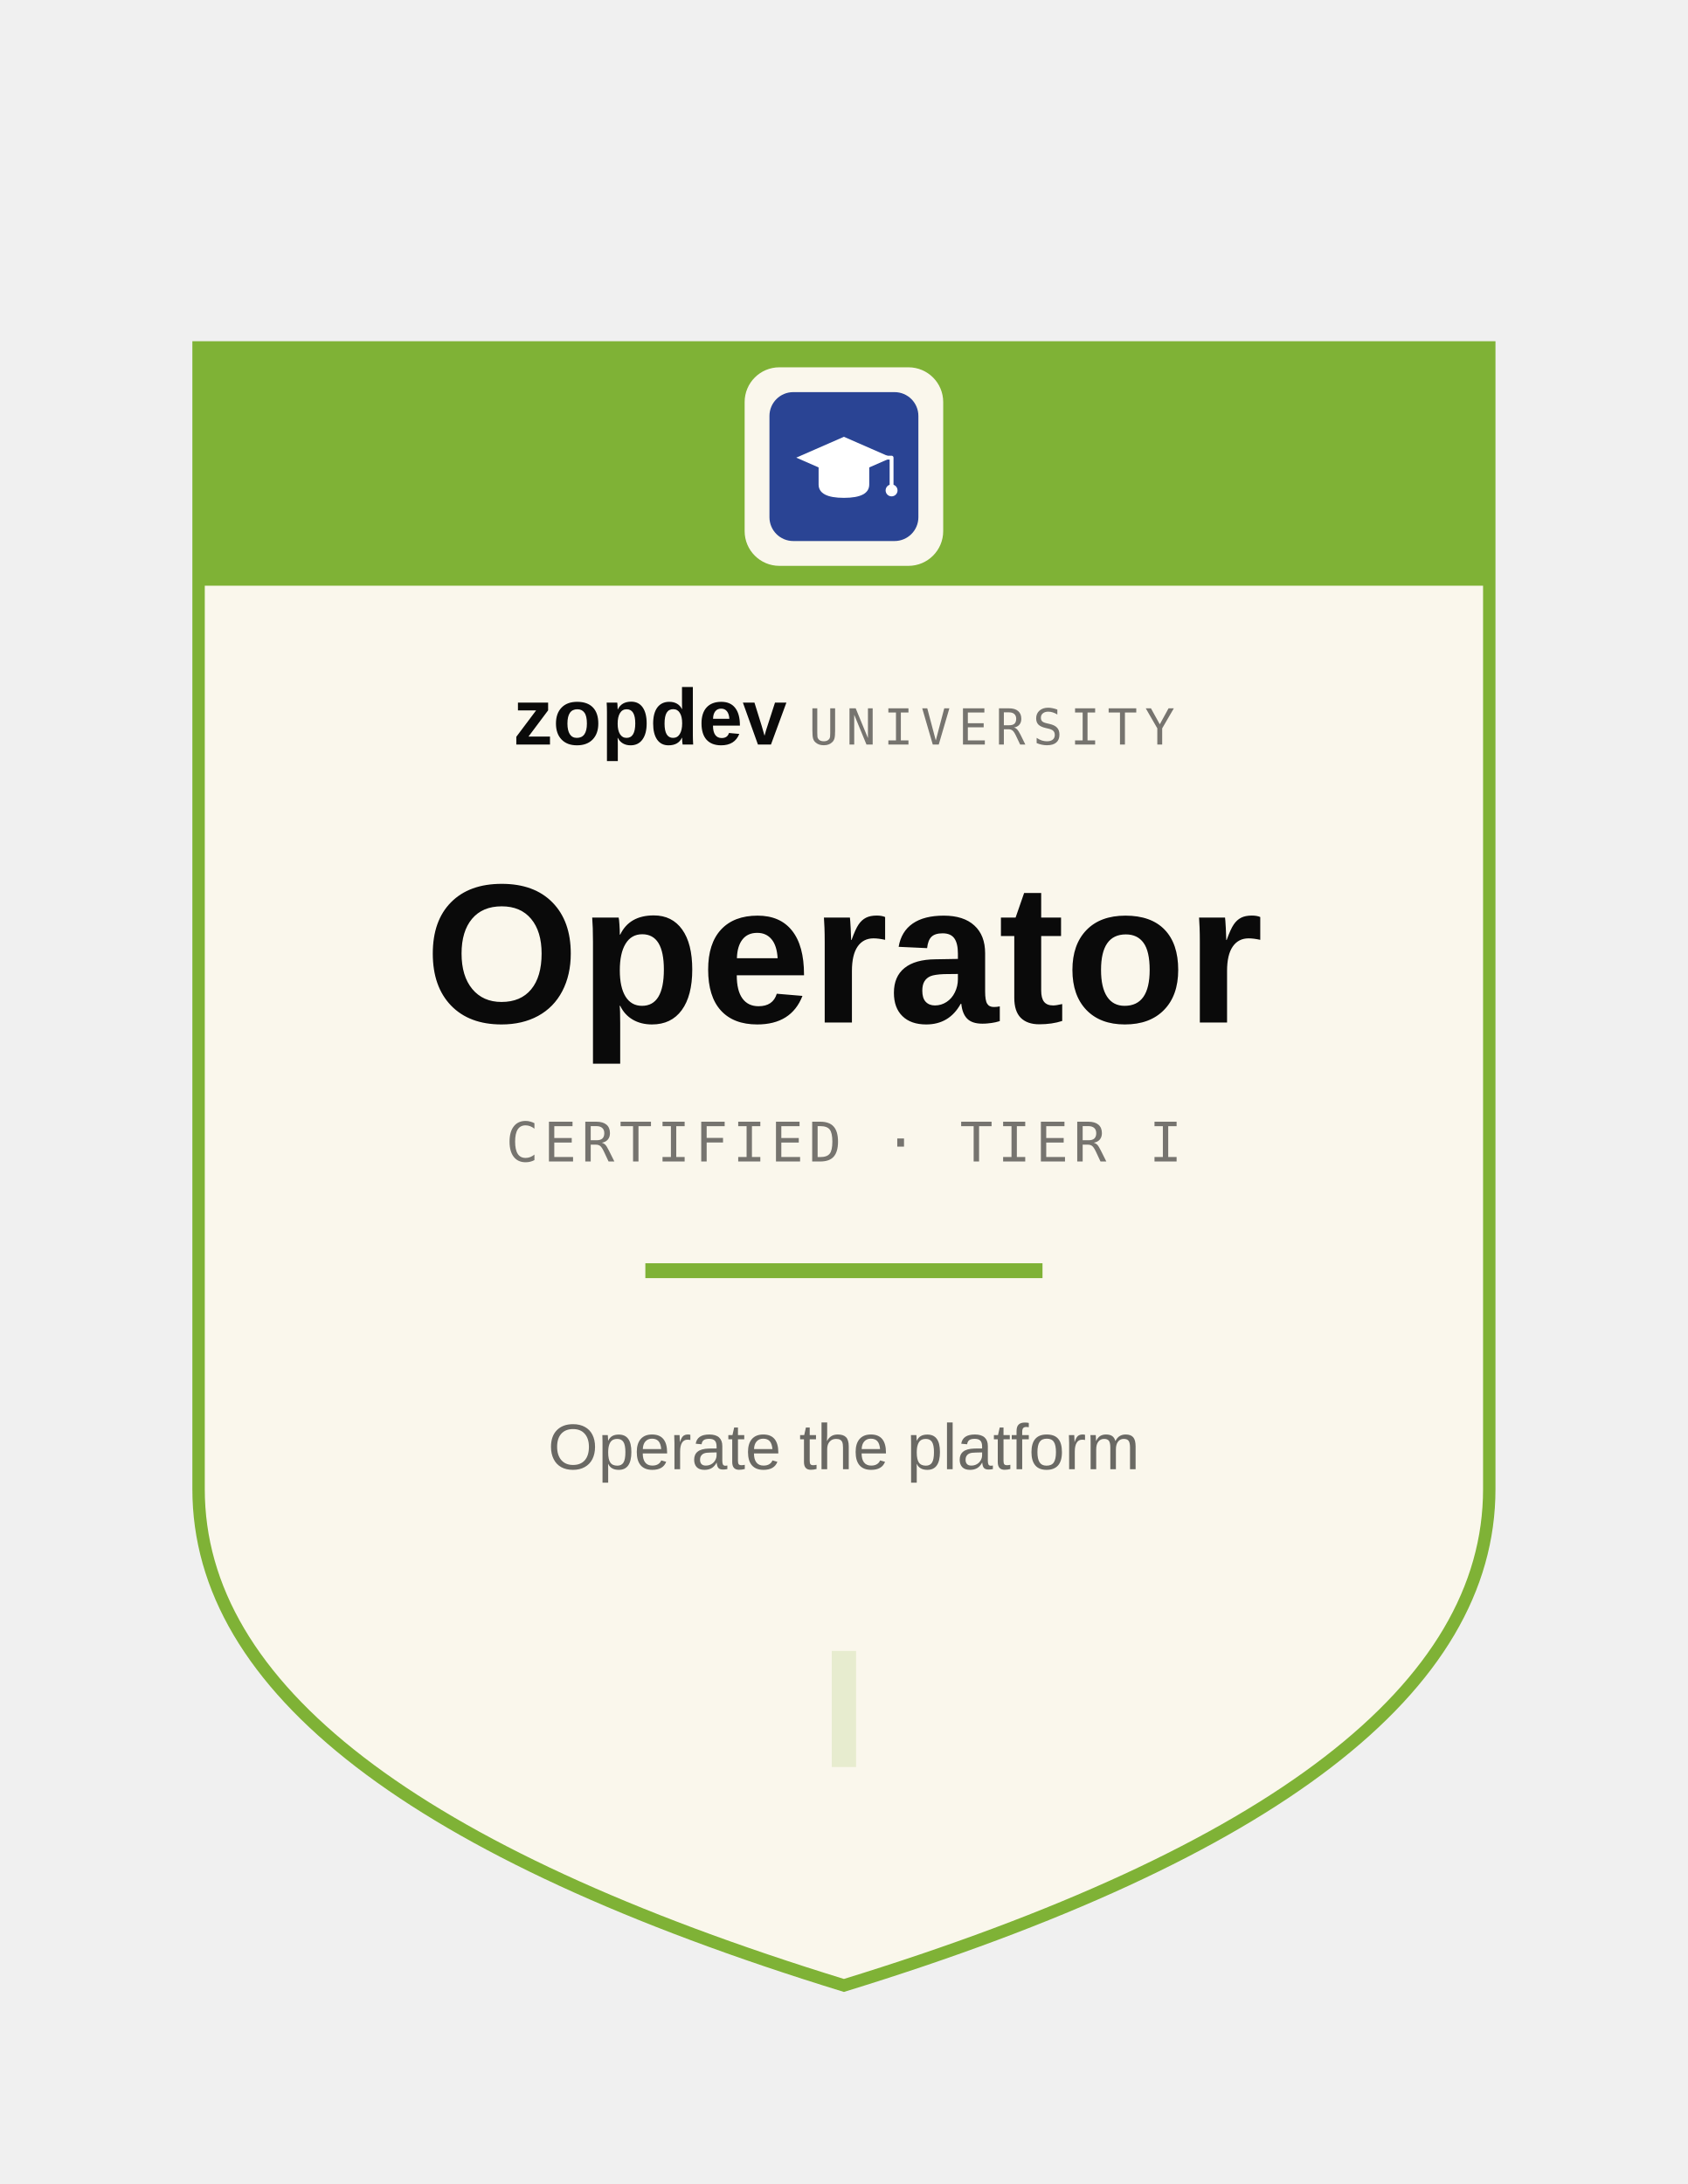
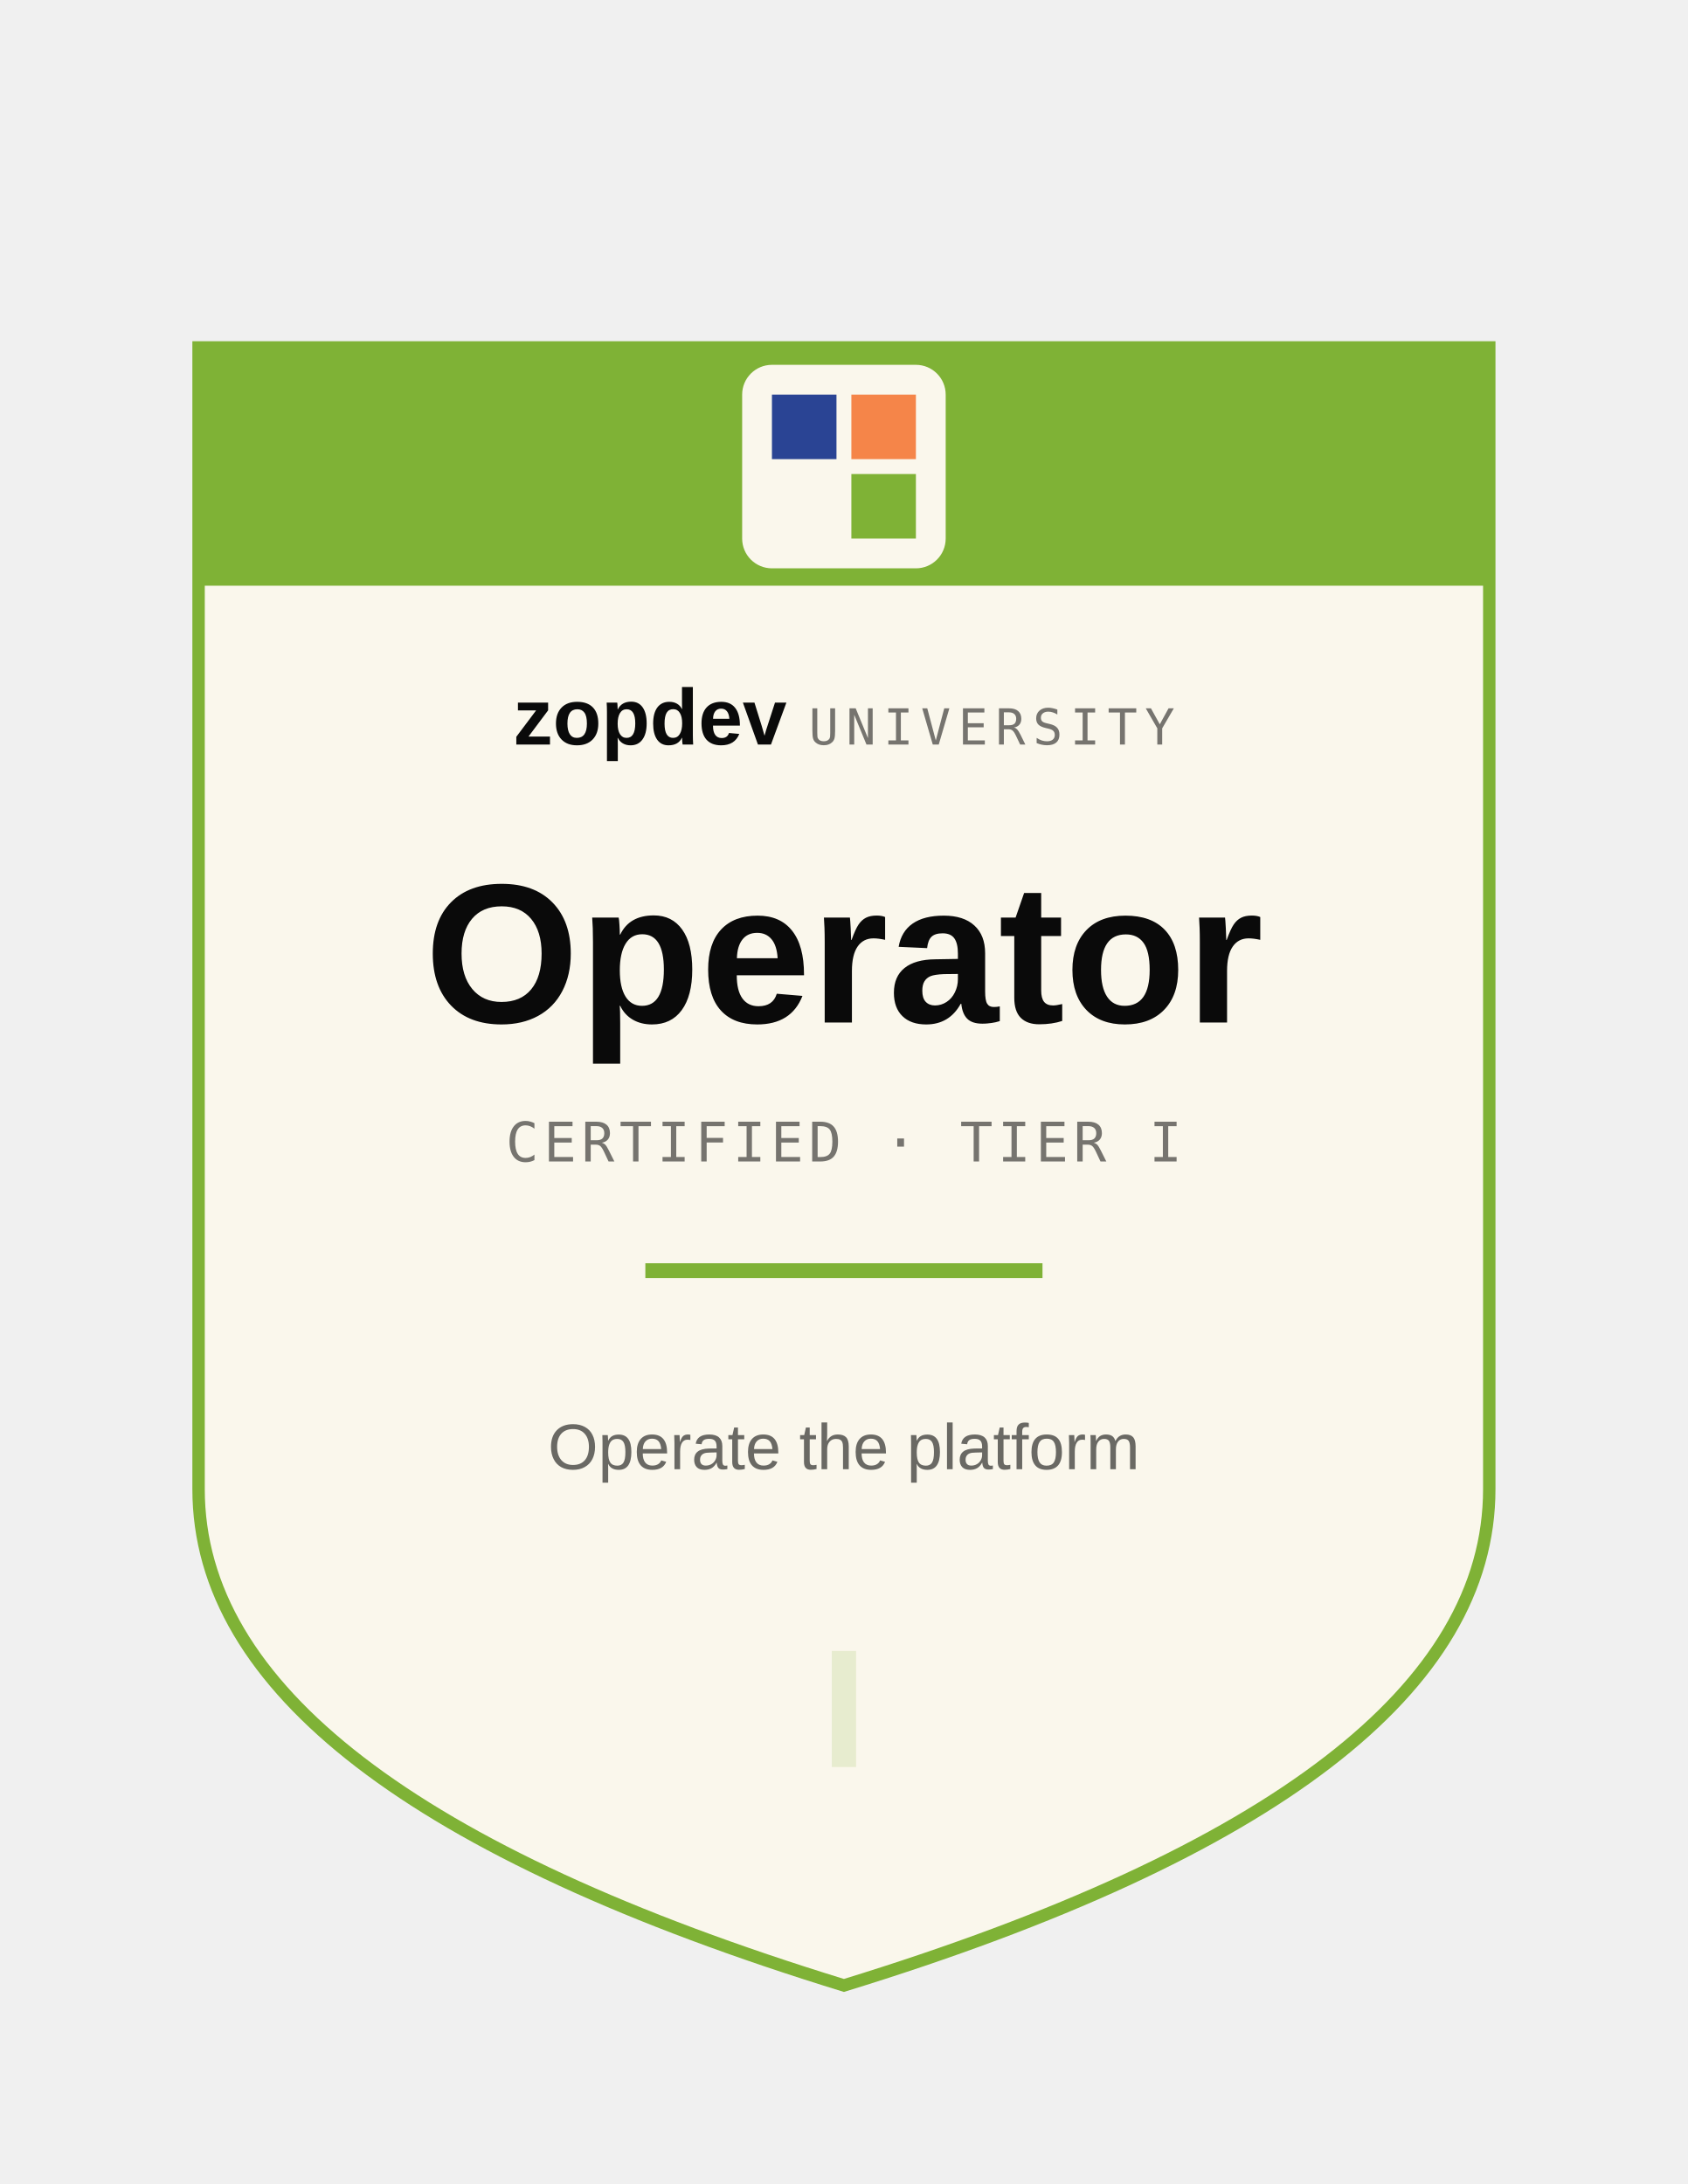
<svg xmlns="http://www.w3.org/2000/svg" width="340" height="440" class="cert-badge-svg" viewBox="0 0 340 440" role="img" aria-label="ZopDev Certified: Operator badge">
  <path d="M40,70 L300,70 L300,300 Q300,360 170,400 Q40,360 40,300 Z" fill="#FAF7EC" stroke="#7FB236" stroke-width="2.5" />
  <path d="M40,70 L300,70 L300,118 L40,118 Z" fill="#7FB236" />
-   <rect x="150" y="74" width="40" height="40" rx="7" fill="#FAF7EC" />
-   <g transform="translate(155,79) scale(0.3)">
-     <rect width="100" height="100" rx="16" fill="#2A4494" />
-     <path d="M50 30 L82 44 L50 58 L18 44 Z" fill="#FFFFFF" />
-     <path d="M33 50 L33 62 Q33 71 50 71 Q67 71 67 62 L67 50 L50 57 Z" fill="#FFFFFF" />
-     <path d="M50 44 L82 44 L82 63" fill="none" stroke="#FFFFFF" stroke-width="2.6" stroke-linecap="round" stroke-linejoin="round" />
-     <circle cx="82" cy="66" r="4" fill="#FFFFFF" />
+   <rect x="149.5" y="73.5" width="41" height="41" rx="6" fill="#FAF7EC" />
+   <g transform="translate(155.5,79.5)">
+     <rect x="0" y="0" width="13" height="13" fill="#2A4494" />
+     <rect x="16" y="0" width="13" height="13" fill="#F58549" />
+     <rect x="16" y="16" width="13" height="13" fill="#7FB236" />
  </g>
  <text x="170" y="150" text-anchor="middle" font-family="'Space Grotesk','Helvetica Neue',Arial,sans-serif" font-size="16" font-weight="700" fill="#0A0A0A">zopdev <tspan font-family="'JetBrains Mono','SF Mono',Menlo,monospace" font-size="10" font-weight="400" letter-spacing="1.5" fill="#0A0A0A" fill-opacity="0.55">UNIVERSITY</tspan>
  </text>
  <text x="170" y="206" text-anchor="middle" font-family="'Space Grotesk','Helvetica Neue',Arial,sans-serif" font-size="40" font-weight="700" fill="#0A0A0A">Operator</text>
  <text x="170" y="234" text-anchor="middle" font-family="'JetBrains Mono','SF Mono',Menlo,monospace" font-size="11" letter-spacing="1" fill="#0A0A0A" fill-opacity="0.55">CERTIFIED · TIER I</text>
  <line x1="130" y1="256" x2="210" y2="256" stroke="#7FB236" stroke-width="3" />
  <text x="170" y="296" text-anchor="middle" font-family="'Space Grotesk','Helvetica Neue',Arial,sans-serif" font-size="13" fill="#0A0A0A" fill-opacity="0.6">Operate the platform</text>
  <text x="170" y="356" text-anchor="middle" font-family="'Space Grotesk','Helvetica Neue',Arial,sans-serif" font-size="34" font-weight="700" fill="#7FB236" fill-opacity="0.16">I</text>
</svg>
